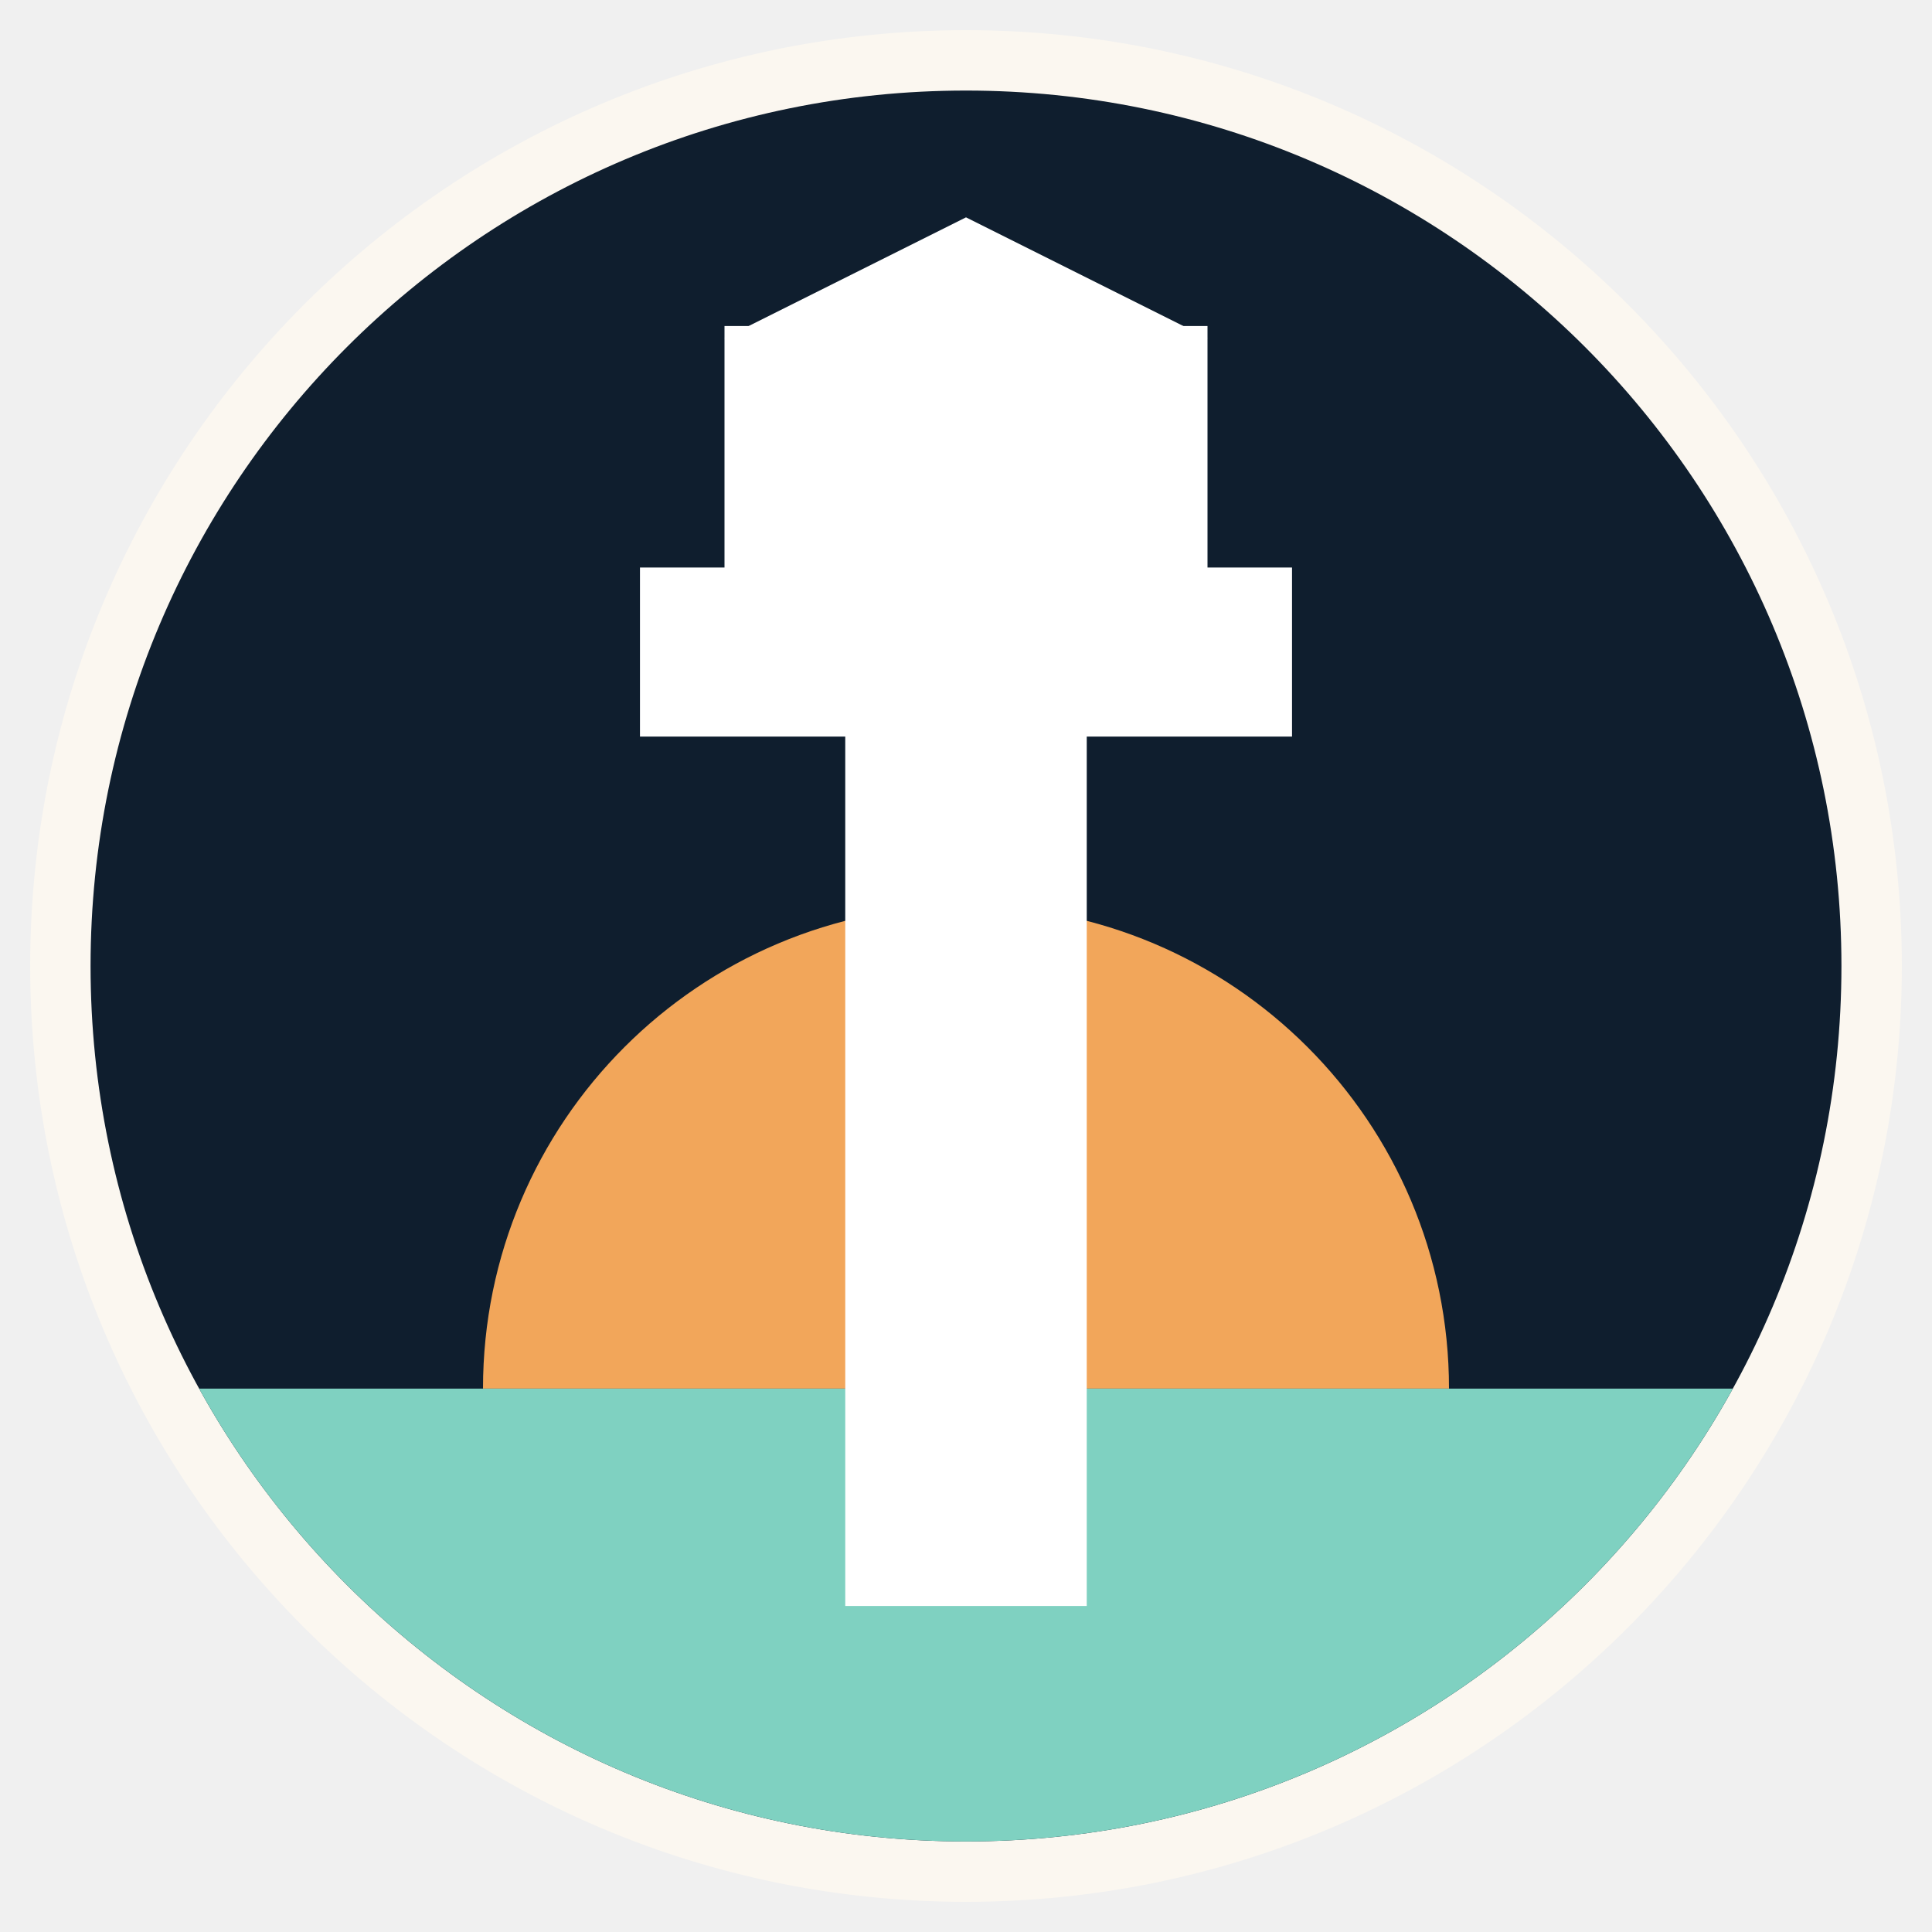
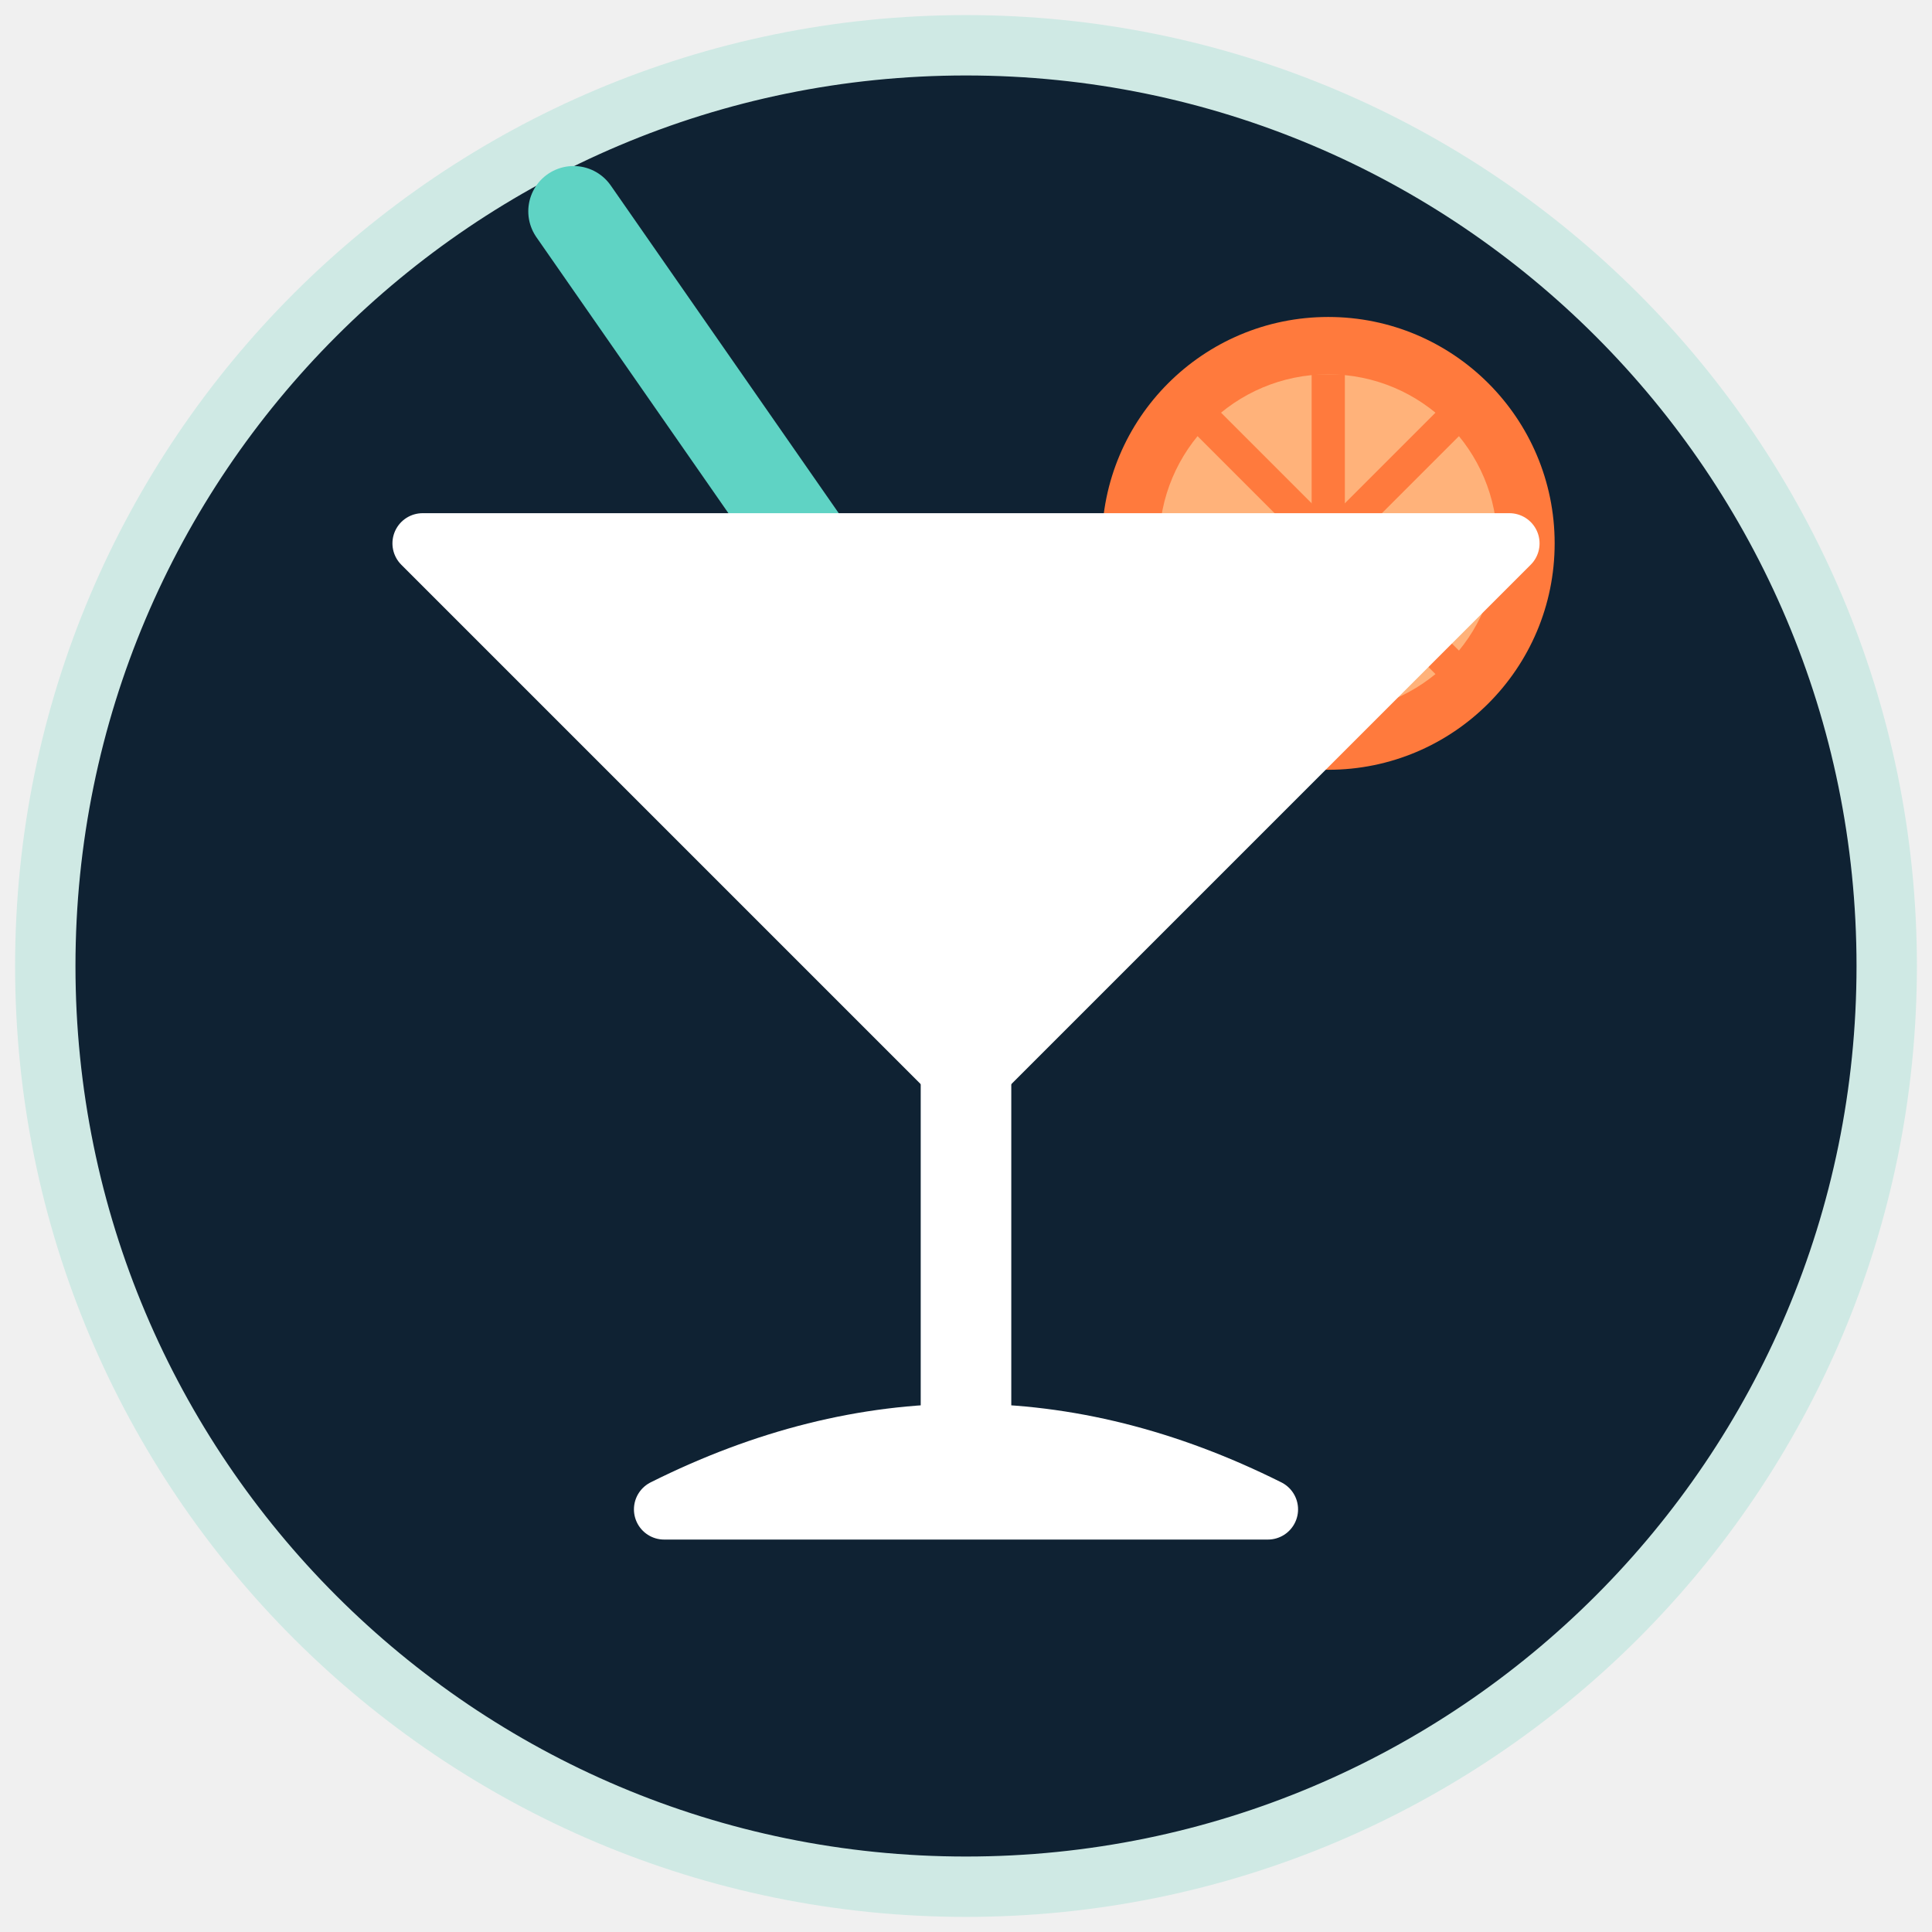
- <svg xmlns="http://www.w3.org/2000/svg" viewBox="0 0 32 32">
-   <circle cx="16" cy="16" r="15.5" fill="#FBF7F0" />
-   <circle cx="16" cy="16" r="14.5" fill="#0f1e2e" />
-   <clipPath id="c">
-     <circle cx="16" cy="16" r="14.5" />
-   </clipPath>
-   <g clip-path="url(#c)">
-     <path d="M8 23a8 8 0 0 1 16 0z" fill="#f2a65a" />
-     <rect x="0" y="23" width="32" height="10" fill="#7fd1c1" />
+ <svg xmlns="http://www.w3.org/2000/svg" viewBox="0 0 64 64" width="64" height="64">
+   <circle cx="32" cy="32" r="30.5" fill="#0F2233" stroke="#CFE9E4" stroke-width="2" />
+   <line x1="19" y1="7" x2="35" y2="30" stroke="#5FD3C4" stroke-width="3" stroke-linecap="round" />
+   <g transform="translate(44 18)">
+     <circle r="7.5" fill="#FF7A3D" />
+     <circle r="5.6" fill="#FFB27A" />
+     <g stroke="#FF7A3D" stroke-width="1.1">
+       <line x1="-5.6" y1="0" x2="5.6" y2="0" />
+       <line x1="0" y1="-5.6" x2="0" y2="5.6" />
+       <line x1="-4" y1="-4" x2="4" y2="4" />
+       <line x1="-4" y1="4" x2="4" y2="-4" />
+     </g>
  </g>
-   <g fill="#fff">
-     <path d="M12 5.6 16 3.6 20 5.6z" />
-     <rect x="12" y="5.4" width="8" height="5.2" />
-     <rect x="10.6" y="9.4" width="10.8" height="2.8" />
-     <rect x="14" y="10.6" width="4" height="16" />
-   </g>
+   <path d="M14 18 H50 L32 36 Z" fill="#FFFFFF" stroke="#FFFFFF" stroke-width="2" stroke-linejoin="round" />
+   <rect x="30.5" y="35" width="3" height="12" fill="#FFFFFF" />
+   <path d="M22 50 Q32 45 42 50 Z" fill="#FFFFFF" stroke="#FFFFFF" stroke-width="2" stroke-linejoin="round" />
</svg>
